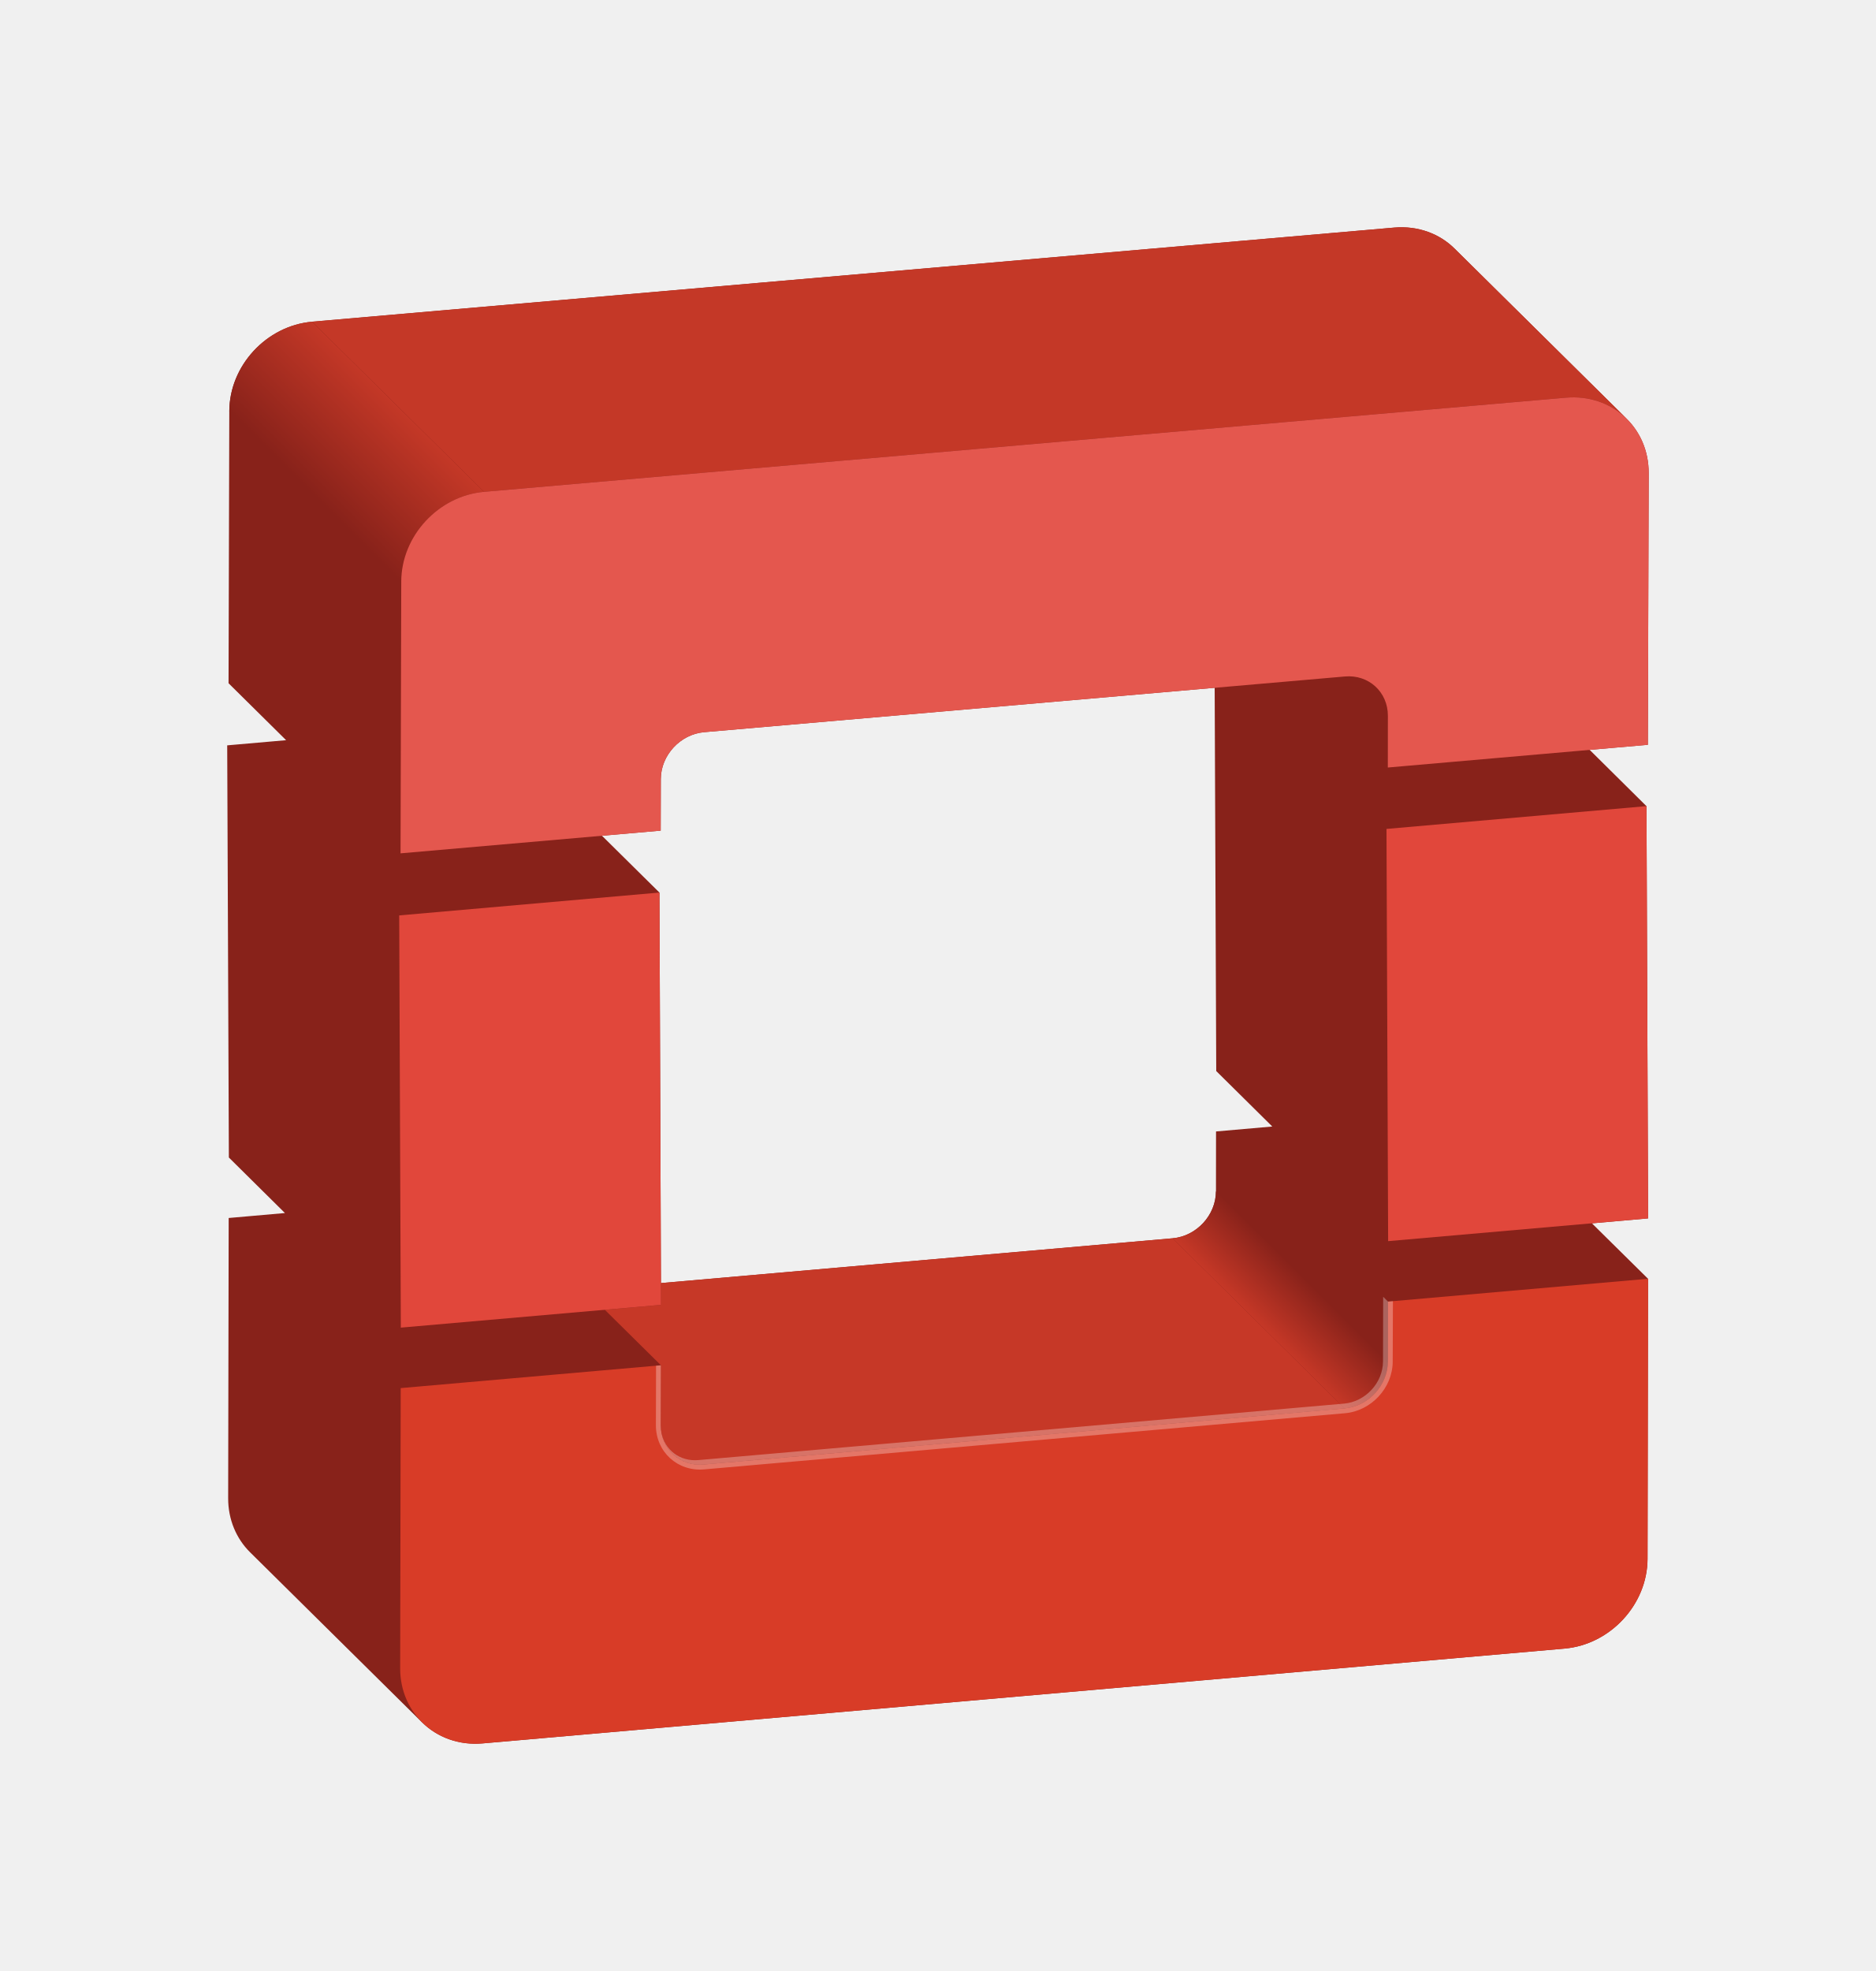
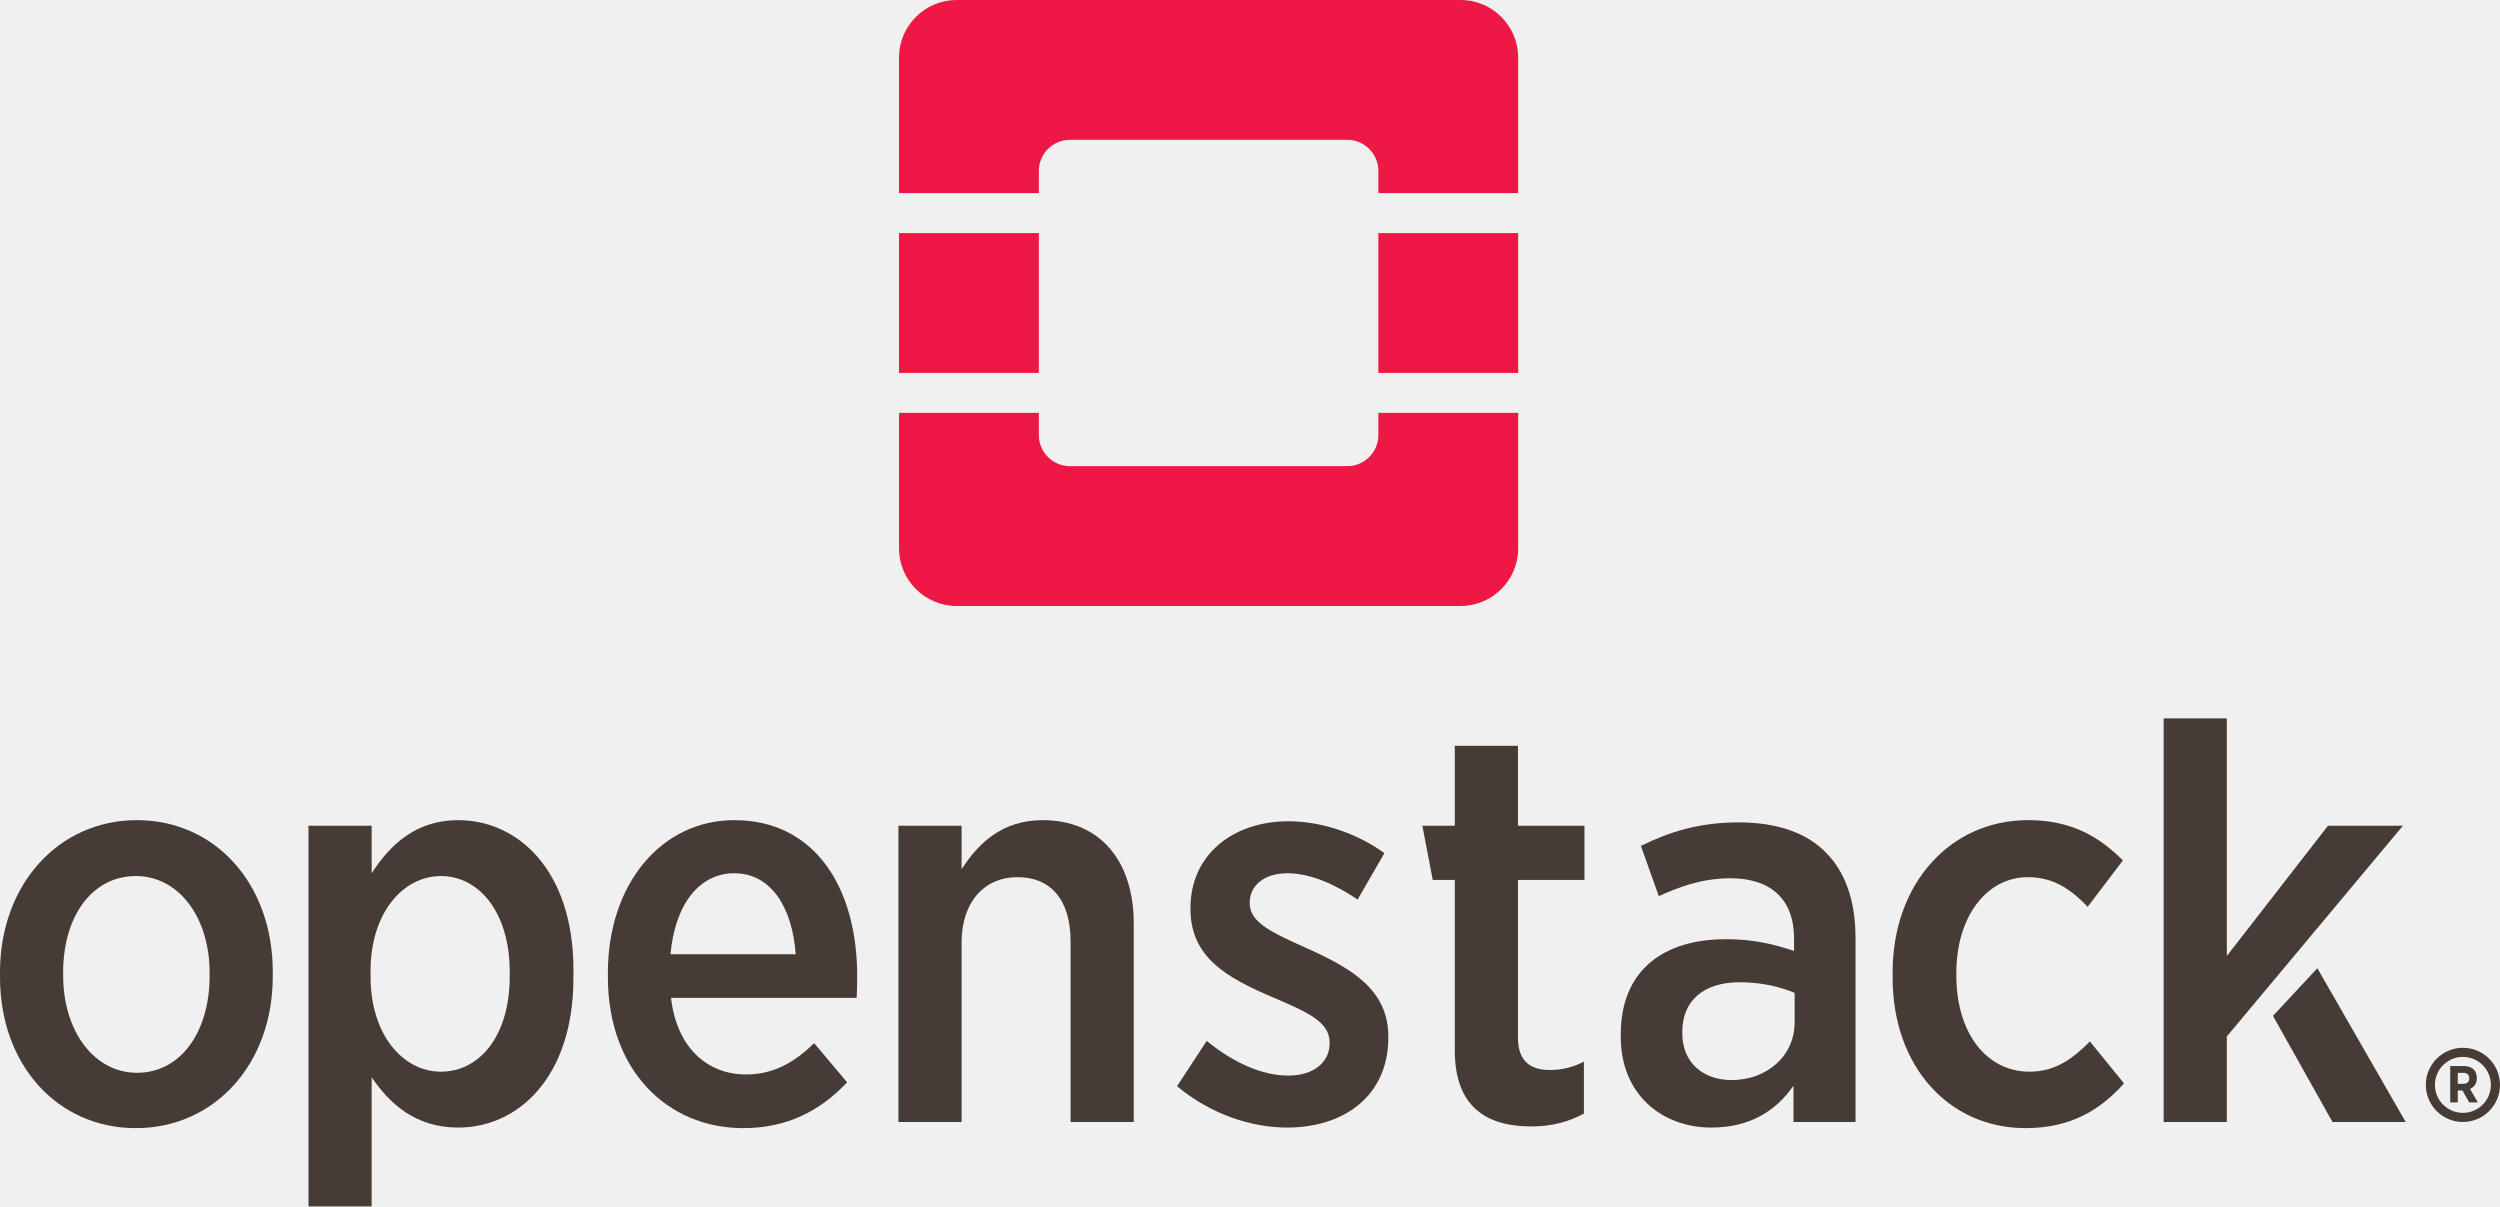
- <svg xmlns="http://www.w3.org/2000/svg" xmlns:xlink="http://www.w3.org/1999/xlink" version="1.1" width="82.565" height="86.731" id="svg3344">
-   <defs id="defs3346">
-     <linearGradient x1="399.069" y1="663.081" x2="401.867" y2="660.283" id="linearGradient3215" xlink:href="#SVGID_5_" gradientUnits="userSpaceOnUse" />
-     <linearGradient x1="399.069" y1="663.081" x2="401.867" y2="660.283" id="SVGID_5_" gradientUnits="userSpaceOnUse">
-       <stop id="stop2902" style="stop-color:#88221a;stop-opacity:1" offset="0" />
-       <stop id="stop2904" style="stop-color:#c43827;stop-opacity:1" offset="1" />
-     </linearGradient>
-     <linearGradient x1="399.069" y1="663.081" x2="401.867" y2="660.283" id="linearGradient3270" xlink:href="#SVGID_5_" gradientUnits="userSpaceOnUse" />
-     <linearGradient x1="399.069" y1="663.081" x2="401.867" y2="660.283" id="linearGradient3272" gradientUnits="userSpaceOnUse">
-       <stop id="stop3274" style="stop-color:#88221a;stop-opacity:1" offset="0" />
-       <stop id="stop3276" style="stop-color:#c43827;stop-opacity:1" offset="1" />
-     </linearGradient>
-     <clipPath id="SVGID_6_">
-       <use id="use2909" style="overflow:visible" x="0" y="0" width="715.558" height="742.133" xlink:href="#SVGID_4_" />
-     </clipPath>
-     <linearGradient x1="409.951" y1="668.428" x2="428.871" y2="649.508" id="linearGradient3150" xlink:href="#SVGID_7_" gradientUnits="userSpaceOnUse" />
-     <linearGradient x1="409.951" y1="668.428" x2="428.871" y2="649.508" id="SVGID_7_" gradientUnits="userSpaceOnUse">
-       <stop id="stop2914" style="stop-color:#88221a;stop-opacity:1" offset="0" />
-       <stop id="stop2916" style="stop-color:#c43827;stop-opacity:1" offset="1" />
-     </linearGradient>
-     <linearGradient x1="429.749" y1="690.019" x2="431.228" y2="688.539" id="linearGradient3146" xlink:href="#SVGID_3_" gradientUnits="userSpaceOnUse" />
-     <linearGradient x1="429.749" y1="690.019" x2="431.228" y2="688.539" id="SVGID_3_" gradientUnits="userSpaceOnUse">
-       <stop id="stop2888" style="stop-color:#c63827;stop-opacity:1" offset="0" />
-       <stop id="stop2890" style="stop-color:#88221a;stop-opacity:1" offset="1" />
-     </linearGradient>
-     <linearGradient xlink:href="#SVGID_3_" id="linearGradient3561" gradientUnits="userSpaceOnUse" x1="429.749" y1="690.019" x2="431.228" y2="688.539" />
-     <linearGradient xlink:href="#SVGID_5_" id="linearGradient3563" gradientUnits="userSpaceOnUse" x1="399.069" y1="663.081" x2="401.867" y2="660.283" />
-     <linearGradient xlink:href="#SVGID_7_" id="linearGradient3565" gradientUnits="userSpaceOnUse" x1="409.951" y1="668.428" x2="428.871" y2="649.508" />
-   </defs>
-   <path style="opacity:1;fill:#88221a" id="path2879" d="m 53.461,30.264 -22.472,1.954 c -1.044,0.092 -1.901,1.014 -1.905,2.058 l -0.005,2.274 -2.585,0.225 2.53,2.501 0.066,17.184 22.52,-1.971 c 1.05,-0.092 1.905,-1.014 1.908,-2.067 l 0.003,-2.634 2.476,-0.217 -2.467,-2.441 -0.069,-16.867 z M 13.736,14.156 61.367,10.015 c 1.05,-0.089 1.999,0.273 2.656,0.929 l 1.514,1.496 6.057,5.989 c 0.603,0.596 0.969,1.428 0.969,2.383 l -0.037,11.962 -2.561,0.222 2.501,2.478 0.071,18.14 -2.471,0.218 2.469,2.439 -0.023,12.33 c -0.007,1.997 -1.634,3.764 -3.647,3.943 l -47.629,4.173 c -1.051,0.092 -1.999,-0.274 -2.663,-0.929 l -7.569,-7.485 c -0.6,-0.595 -0.965,-1.432 -0.962,-2.379 l 0.023,-12.328 2.476,-0.218 L 10.073,50.935 10,32.798 l 2.593,-0.227 -2.534,-2.506 0.033,-11.962 c 0.003,-2.008 1.636,-3.771 3.644,-3.945 z" />
-   <g id="g2881" transform="matrix(1.370412,0,0,1.370412,-533.4316,-887.2299)" style="opacity:1">
-     <path style="fill:#c63827" id="path2883" d="m 410.476,688.617 16.433,-1.438 5.523,5.463 -20.58,1.802 c -0.765,0.069 -1.382,-0.497 -1.382,-1.264 l 0.006,-1.923 -1.802,-1.781 1.805,-0.158 -0.003,-0.701 z" />
-   </g>
-   <g id="g2885" transform="matrix(1.370412,0,0,1.370412,-533.4316,-887.2299)" style="opacity:1">
-     <linearGradient gradientUnits="userSpaceOnUse" id="linearGradient15387" y2="688.539" x2="431.228" y1="690.019" x1="429.749">
-       <stop offset="0" style="stop-color:#c63827;stop-opacity:1" id="stop15389" />
-       <stop offset="1" style="stop-color:#88221a;stop-opacity:1" id="stop15391" />
-     </linearGradient>
-     <path style="fill:url(#linearGradient3561)" id="path2892" d="m 432.432,692.642 -5.523,-5.463 c 0.766,-0.067 1.39,-0.74 1.392,-1.508 l 5.523,5.465 c -0.003,0.766 -0.629,1.438 -1.392,1.506 z" />
-   </g>
-   <g id="g2894" transform="matrix(1.370412,0,0,1.370412,-533.4316,-887.2299)" style="opacity:1">
-     <g id="g2896">
-       <defs id="defs2898">
-         <path id="SVGID_4_" d="m 402.137,666.088 -5.523,-5.463 c 0.002,-1.463 1.193,-2.75 2.659,-2.877 l 5.522,5.463 c -1.463,0.129 -2.655,1.415 -2.658,2.877 z" />
-       </defs>
-       <linearGradient gradientUnits="userSpaceOnUse" id="linearGradient15398" y2="660.283" x2="401.867" y1="663.081" x1="399.069">
-         <stop offset="0" style="stop-color:#88221a;stop-opacity:1" id="stop15400" />
-         <stop offset="1" style="stop-color:#c43827;stop-opacity:1" id="stop15402" />
-       </linearGradient>
-       <use xlink:href="#SVGID_4_" height="742.133" width="715.558" y="0" x="0" style="fill:url(#linearGradient3563);overflow:visible" id="use2906" />
-       <clipPath id="clipPath15405">
-         <use xlink:href="#SVGID_4_" height="742.133" width="715.558" y="0" x="0" style="overflow:visible" id="use15407" />
-       </clipPath>
-       <g id="g2911" clip-path="url(#SVGID_6_)">
-         <linearGradient gradientUnits="userSpaceOnUse" id="linearGradient15410" y2="649.508" x2="428.871" y1="668.428" x1="409.951">
-           <stop offset="0" style="stop-color:#88221a;stop-opacity:1" id="stop15412" />
-           <stop offset="1" style="stop-color:#c43827;stop-opacity:1" id="stop15414" />
-         </linearGradient>
-         <polygon style="fill:url(#linearGradient3565)" id="polygon2918" points="404.795,663.211 399.272,657.748 434.029,654.726 439.55,660.187 " />
-       </g>
+ <svg xmlns="http://www.w3.org/2000/svg" id="svg2" version="1.1" xml:space="preserve" width="586.656" height="283.092" viewBox="0 0 586.656 283.093">
+   <defs id="defs6" />
+   <g id="g10" transform="matrix(1.25,0,0,-1.25,0,283.0925)">
+     <g id="g12" transform="scale(0.1)">
+       <path d="m 4623.62,175.559 c -28.97,0 -52.53,23.562 -52.53,52.519 0,28.973 23.56,52.531 52.53,52.531 28.96,0 52.52,-23.558 52.52,-52.531 0,-28.957 -23.56,-52.519 -52.52,-52.519 z m 69.63,52.519 c 0,38.402 -31.24,69.641 -69.63,69.641 -38.4,0 -69.64,-31.239 -69.64,-69.641 0,-38.387 31.24,-69.629 69.64,-69.629 38.39,0 69.63,31.242 69.63,69.629" style="fill:#463b35;fill-opacity:1;fill-rule:nonzero;stroke:none" id="path14" />
+       <path d="m 4635.5,240.32 c 0,-6.14 -3.9,-10.242 -11.12,-10.242 h -10.42 v 20.57 h 10.14 c 7.21,0 11.4,-3.418 11.4,-10.226 z m 14.24,0.391 v 0.391 c 0,6.718 -2.05,12.078 -5.76,15.789 -4.29,4.289 -10.62,6.531 -18.51,6.531 h -25.64 v -68.231 h 14.13 v 22.411 h 8.87 l 12.57,-22.411 h 16.19 l -14.53,25.34 c 7.51,3.309 12.68,9.848 12.68,20.18" style="fill:#463b35;fill-opacity:1;fill-rule:nonzero;stroke:none" id="path16" />
+       <path d="m 118.57,433.359 v 6.289 c 0,103.903 53.516,180.481 136.41,180.481 80.793,0 138.508,-77.641 138.508,-181.52 v -6.289 c 0,-103.879 -53.515,-181.531 -136.41,-181.531 -80.801,0 -138.508,78.691 -138.508,182.57 z m 393.481,-2.089 v 9.449 C 512.051,605.461 403.98,725.07 257.078,725.07 109.125,725.07 0,603.352 0,439.648 v -9.429 C 0,265.48 108.078,146.91 254.98,146.91 c 147.946,0 257.071,120.668 257.071,284.36" style="fill:#463b35;fill-opacity:1;fill-rule:nonzero;stroke:none" id="path18" />
+       <path d="m 695.609,431.27 v 10.492 c 0,109.129 60.864,178.367 132.207,178.367 71.356,0 129.067,-68.199 129.067,-179.41 v -9.449 c 0,-111.231 -56.664,-178.391 -129.067,-178.391 -71.343,0 -132.207,69.269 -132.207,178.391 z m 380.901,-2.11 v 14.692 c 0,187.839 -104.936,281.218 -216.158,281.218 -79.75,0 -128.02,-46.172 -162.641,-99.691 v 89.199 H 579.141 V 0 h 118.57 v 242.391 c 33.574,-49.309 81.848,-94.43 162.641,-94.43 112.265,0 216.158,94.43 216.158,281.199" style="fill:#463b35;fill-opacity:1;fill-rule:nonzero;stroke:none" id="path20" />
+       <path d="m 1378.32,625.379 c 69.26,0 109.13,-64 115.43,-152.141 h -235.04 c 8.39,94.434 54.56,152.141 119.61,152.141 z m 211.96,-392.438 -61.91,73.469 c -36.72,-35.68 -75.55,-58.769 -128.01,-58.769 -72.4,0 -130.12,50.371 -140.61,143.75 h 348.37 c 1.04,16.789 1.04,33.589 1.04,40.929 0,166.828 -79.74,292.75 -230.84,292.75 -136.41,0 -237.14,-119.609 -237.14,-286.461 v -8.39 c 0,-174.18 111.22,-283.309 253.94,-283.309 82.89,0 144.8,32.531 195.16,86.031" style="fill:#463b35;fill-opacity:1;fill-rule:nonzero;stroke:none" id="path22" />
+       <path d="m 1957.34,725.07 c -75.55,0 -120.67,-43.031 -152.15,-92.34 v 81.848 H 1686.62 V 158.449 h 118.57 V 495.27 c 0,76.601 43.02,122.769 104.93,122.769 62.96,0 99.68,-43.008 99.68,-120.66 v -338.93 h 118.57 v 372.5 c 0,118.571 -64.01,194.121 -171.03,194.121" style="fill:#463b35;fill-opacity:1;fill-rule:nonzero;stroke:none" id="path24" />
+       <path d="m 2606.33,316.898 v 1.051 c 0,87.09 -65.07,126.949 -151.11,165.781 -65.05,29.391 -109.12,48.258 -109.12,84.989 v 2.109 c 0,30.434 26.23,54.551 70.3,54.551 44.07,0 90.24,-20.988 132.21,-49.309 l 50.37,87.102 c -52.46,37.758 -118.57,59.789 -180.48,59.789 -103.88,0 -183.62,-62.949 -183.62,-162.629 v -2.113 c 0,-91.27 69.25,-129.059 152.14,-164.719 66.1,-28.34 109.13,-46.168 109.13,-86.051 v -1.039 c 0,-34.629 -28.33,-60.859 -77.65,-60.859 -49.31,0 -102.83,24.14 -153.19,65.039 l -55.62,-84.981 c 64.01,-53.507 140.61,-77.648 206.71,-77.648 107.03,0 189.93,59.82 189.93,168.937" style="fill:#463b35;fill-opacity:1;fill-rule:nonzero;stroke:none" id="path26" />
+       <path d="m 2973.47,174.191 v 97.59 c -19.94,-10.5 -40.92,-15.742 -64.01,-15.742 -37.78,0 -59.81,17.832 -59.81,60.859 v 295.891 h 124.87 V 714.578 H 2849.65 V 864.629 H 2731.08 V 714.578 h -60.86 l 19.48,-101.789 h 41.38 V 292.762 c 0,-108.082 61.91,-142.711 143.76,-142.711 39.87,0 71.35,9.449 98.63,24.14" style="fill:#463b35;fill-opacity:1;fill-rule:nonzero;stroke:none" id="path28" />
+       <path d="m 3369.03,345.219 c 0,-62.949 -52.47,-109.117 -120.67,-108.078 -51.41,1.05 -90.23,32.55 -90.23,88.14 v 2.11 c 0,58.757 39.86,93.39 108.06,93.39 39.88,0 75.56,-8.402 102.84,-19.941 z m 58.76,318.992 c -35.68,36.719 -91.29,56.66 -163.69,56.66 -74.5,0 -130.11,-17.851 -183.63,-44.082 l 33.58,-94.43 c 36.73,16.789 80.8,33.59 134.31,33.59 75.55,0 119.62,-38.828 119.62,-113.32 v -23.098 c -37.78,12.598 -75.55,22.028 -128.02,22.028 -117.51,0 -197.26,-58.75 -197.26,-178.368 v -5.242 c 0,-108.078 77.65,-169.988 169.99,-169.988 72.4,0 121.71,31.48 154.24,78.687 v -68.199 h 116.47 v 345.223 c 0,69.25 -18.89,123.816 -55.61,160.539" style="fill:#463b35;fill-opacity:1;fill-rule:nonzero;stroke:none" id="path30" />
+       <path d="m 3987.42,230.852 -64,78.687 c -32.53,-32.519 -65.07,-56.66 -113.33,-56.66 -80.8,0 -137.45,72.402 -137.45,180.48 v 5.25 c 0,104.942 56.65,179.43 134.31,179.43 50.36,0 82.89,-25.18 112.27,-55.617 l 66.11,87.098 c -46.17,46.171 -98.65,75.55 -178.38,75.55 -145.86,0 -253.94,-119.609 -253.94,-285.422 V 429.16 c 0,-165.789 104.93,-282.25 249.74,-282.25 84.99,0 140.6,34.621 184.67,83.942" style="fill:#463b35;fill-opacity:1;fill-rule:nonzero;stroke:none" id="path32" />
+       <path d="m 4350.33,447.102 -83.23,-89.473 111.64,-199.18 h 137.45 l -165.86,288.653" style="fill:#463b35;fill-opacity:1;fill-rule:nonzero;stroke:none" id="path34" />
+       <path d="m 4370.34,714.578 -189.92,-244.5 V 916.051 H 4061.85 V 158.449 h 118.57 v 160.539 l 330.53,395.59 h -140.61" style="fill:#463b35;fill-opacity:1;fill-rule:nonzero;stroke:none" id="path36" />
+       <path d="m 2850.09,1902.24 h -262.5 v 41.58 c 0,32.27 -26.15,58.42 -58.41,58.42 h -520.55 c -32.26,0 -58.41,-26.15 -58.41,-58.42 v -41.58 h -262.5 v 254.5 c 0,59.4 48.59,108 108,108 h 946.37 c 59.4,0 108,-48.6 108,-108 v -254.5" style="fill:#ed1843;fill-opacity:1;fill-rule:nonzero;stroke:none" id="path38" />
+       <path d="m 2742.09,1127.13 h -946.37 c -59.4,0 -108,48.6 -108,108 v 254.5 h 262.5 v -41.59 c 0,-32.26 26.15,-58.41 58.41,-58.41 h 520.55 c 32.26,0 58.41,26.15 58.41,58.41 v 41.59 h 262.5 v -254.5 c 0,-59.4 -48.59,-108 -108,-108" style="fill:#ed1843;fill-opacity:1;fill-rule:nonzero;stroke:none" id="path40" />
+       <path d="m 1687.72,1564.68 h 262.5 v 262.5 h -262.5 z" style="fill:#ed1843;fill-opacity:1;fill-rule:nonzero;stroke:none" id="path42" />
+       <path d="m 2587.59,1564.68 h 262.5 v 262.5 h -262.5 z" style="fill:#ed1843;fill-opacity:1;fill-rule:nonzero;stroke:none" id="path44" />
    </g>
  </g>
-   <g id="g2920" transform="matrix(1.370412,0,0,1.370412,-533.4316,-887.2299)" style="opacity:1">
-     <path style="fill:#d83c27" id="path2922" d="m 442.18,688.479 -0.017,8.997 c -0.005,1.457 -1.192,2.747 -2.661,2.877 l -34.755,3.045 c -1.463,0.129 -2.65,-0.955 -2.646,-2.413 l 0.017,-8.995 8.358,-0.733 -0.006,1.923 c 0,0.767 0.617,1.333 1.382,1.264 l 20.58,-1.802 c 0.764,-0.067 1.39,-0.739 1.392,-1.506 l 0.004,-1.924 8.352,-0.733 z" />
-   </g>
-   <g id="g2924" transform="matrix(1.370412,0,0,1.370412,-533.4316,-887.2299)" style="opacity:1">
-     <polygon style="fill:#e1473b" id="polygon2926" points="442.129,673.303 442.181,686.54 433.831,687.271 433.778,674.035 " />
-   </g>
-   <g id="g2928" transform="matrix(1.370412,0,0,1.370412,-533.4316,-887.2299)" style="opacity:1">
-     <path style="fill:#c43827" id="path2930" d="m 435.968,655.403 1.105,1.092 4.42,4.37 c -0.482,-0.479 -1.175,-0.743 -1.943,-0.679 l -34.755,3.024 -5.522,-5.463 34.757,-3.022 c 0.765,-0.065 1.458,0.2 1.938,0.678 z" />
-   </g>
-   <g id="g2932" transform="matrix(1.370412,0,0,1.370412,-533.4316,-887.2299)" style="opacity:1">
-     <polygon style="fill:#e1473b" id="polygon2934" points="410.428,676.078 410.479,689.317 402.122,690.048 402.07,676.812 " />
-   </g>
-   <g id="g2936" transform="matrix(1.370412,0,0,1.370412,-533.4316,-887.2299)" style="opacity:1">
-     <path style="fill:#e4574e" id="path2938" d="m 404.795,663.211 34.755,-3.024 c 1.467,-0.123 2.652,0.955 2.65,2.418 l -0.027,8.729 -8.352,0.729 0.002,-1.66 c 0.002,-0.767 -0.619,-1.331 -1.381,-1.263 l -20.581,1.789 c -0.762,0.067 -1.387,0.74 -1.39,1.502 l -0.004,1.659 -8.354,0.729 0.023,-8.729 c 0.004,-1.464 1.196,-2.75 2.659,-2.879 z" />
-   </g>
-   <g id="g2940" transform="matrix(1.370412,0,0,1.370412,-533.4316,-887.2299)" style="opacity:1">
-     <path style="opacity:0.3;fill:#ffffff" id="path2942" d="m 433.827,689.212 -0.004,1.924 c -0.002,0.767 -0.628,1.438 -1.392,1.506 l -20.58,1.802 c -0.688,0.062 -1.257,-0.391 -1.363,-1.038 0.1,0.562 0.593,0.949 1.194,0.895 l 20.734,-1.813 c 0.684,-0.061 1.248,-0.666 1.25,-1.352 l 0.005,-1.924 v -0.155 l 0.156,0.155 z" />
-   </g>
-   <g id="g2944" transform="matrix(1.370412,0,0,1.370412,-533.4316,-887.2299)" style="opacity:1">
-     <path style="opacity:0.3;fill:#ffffff" id="path2946" d="m 410.314,693.18 0.005,-1.909 0.156,-0.014 -0.006,1.923 c 0,0.767 0.617,1.333 1.382,1.264 l 20.58,-1.802 c 0.764,-0.067 1.39,-0.739 1.392,-1.506 l 0.004,-1.924 0.158,-0.014 -0.007,1.938 c -0.002,0.849 -0.69,1.588 -1.534,1.661 l -20.578,1.803 c -0.855,0.076 -1.553,-0.561 -1.552,-1.42 z" />
-   </g>
</svg>
